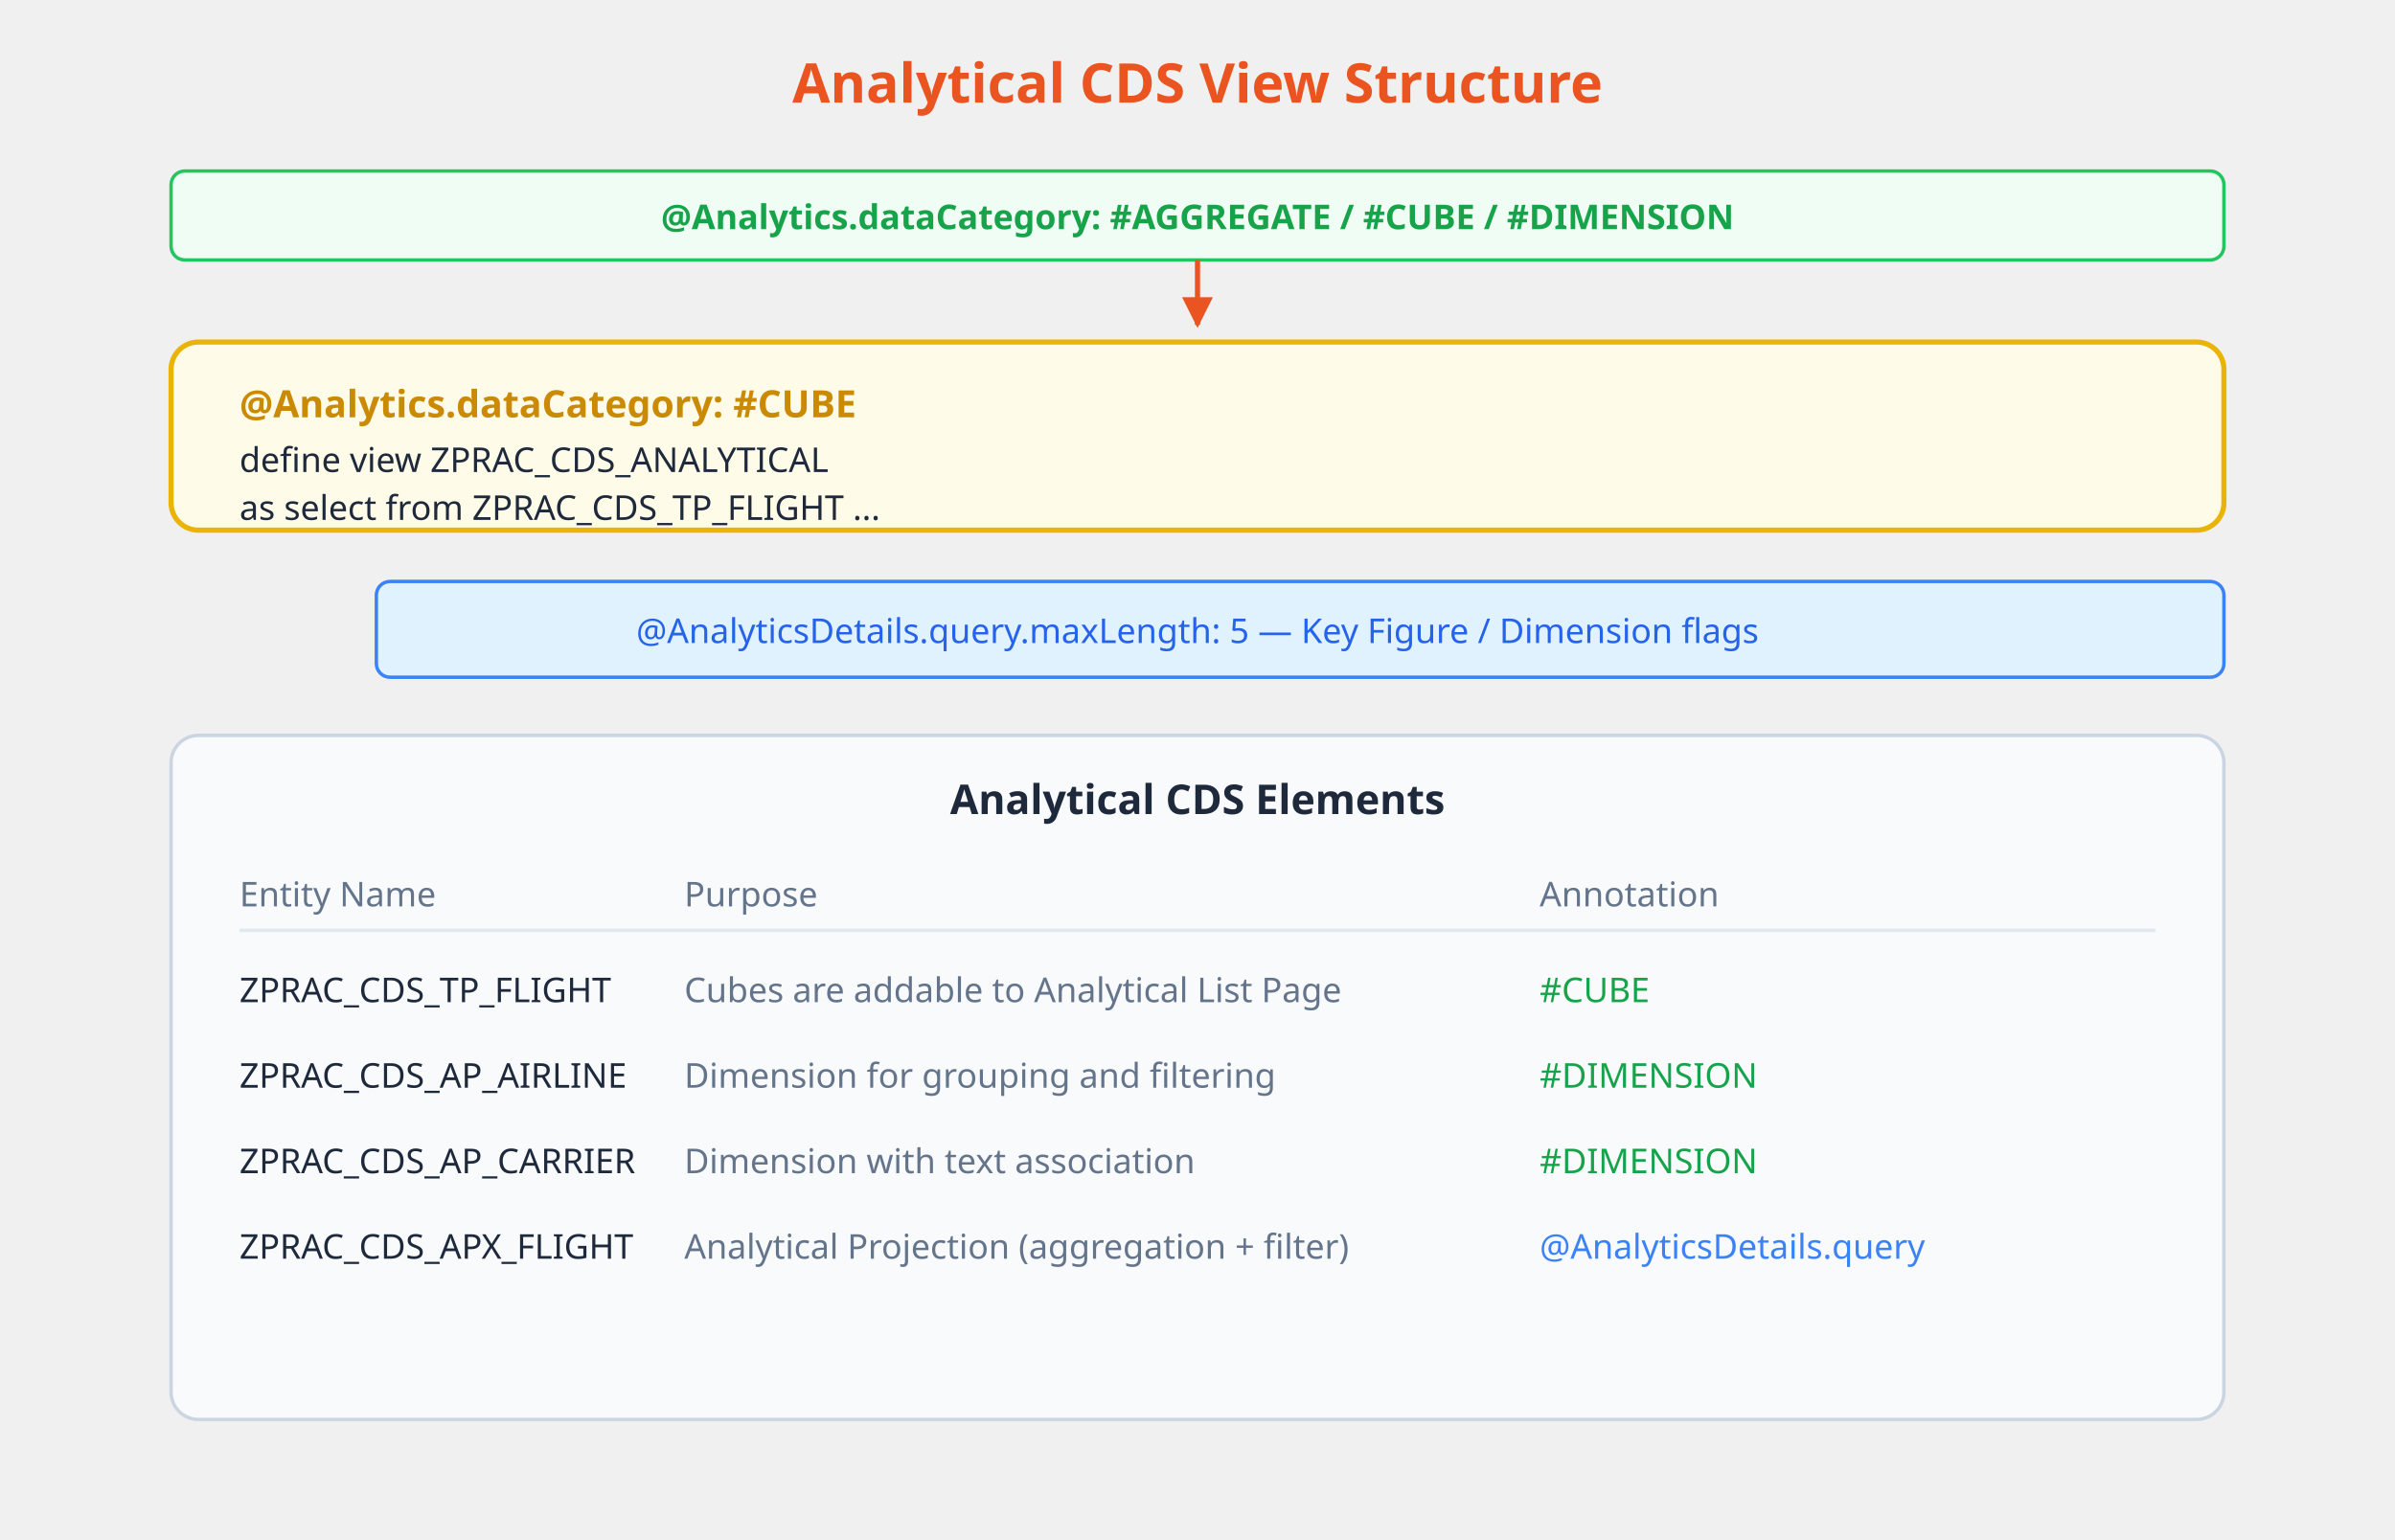
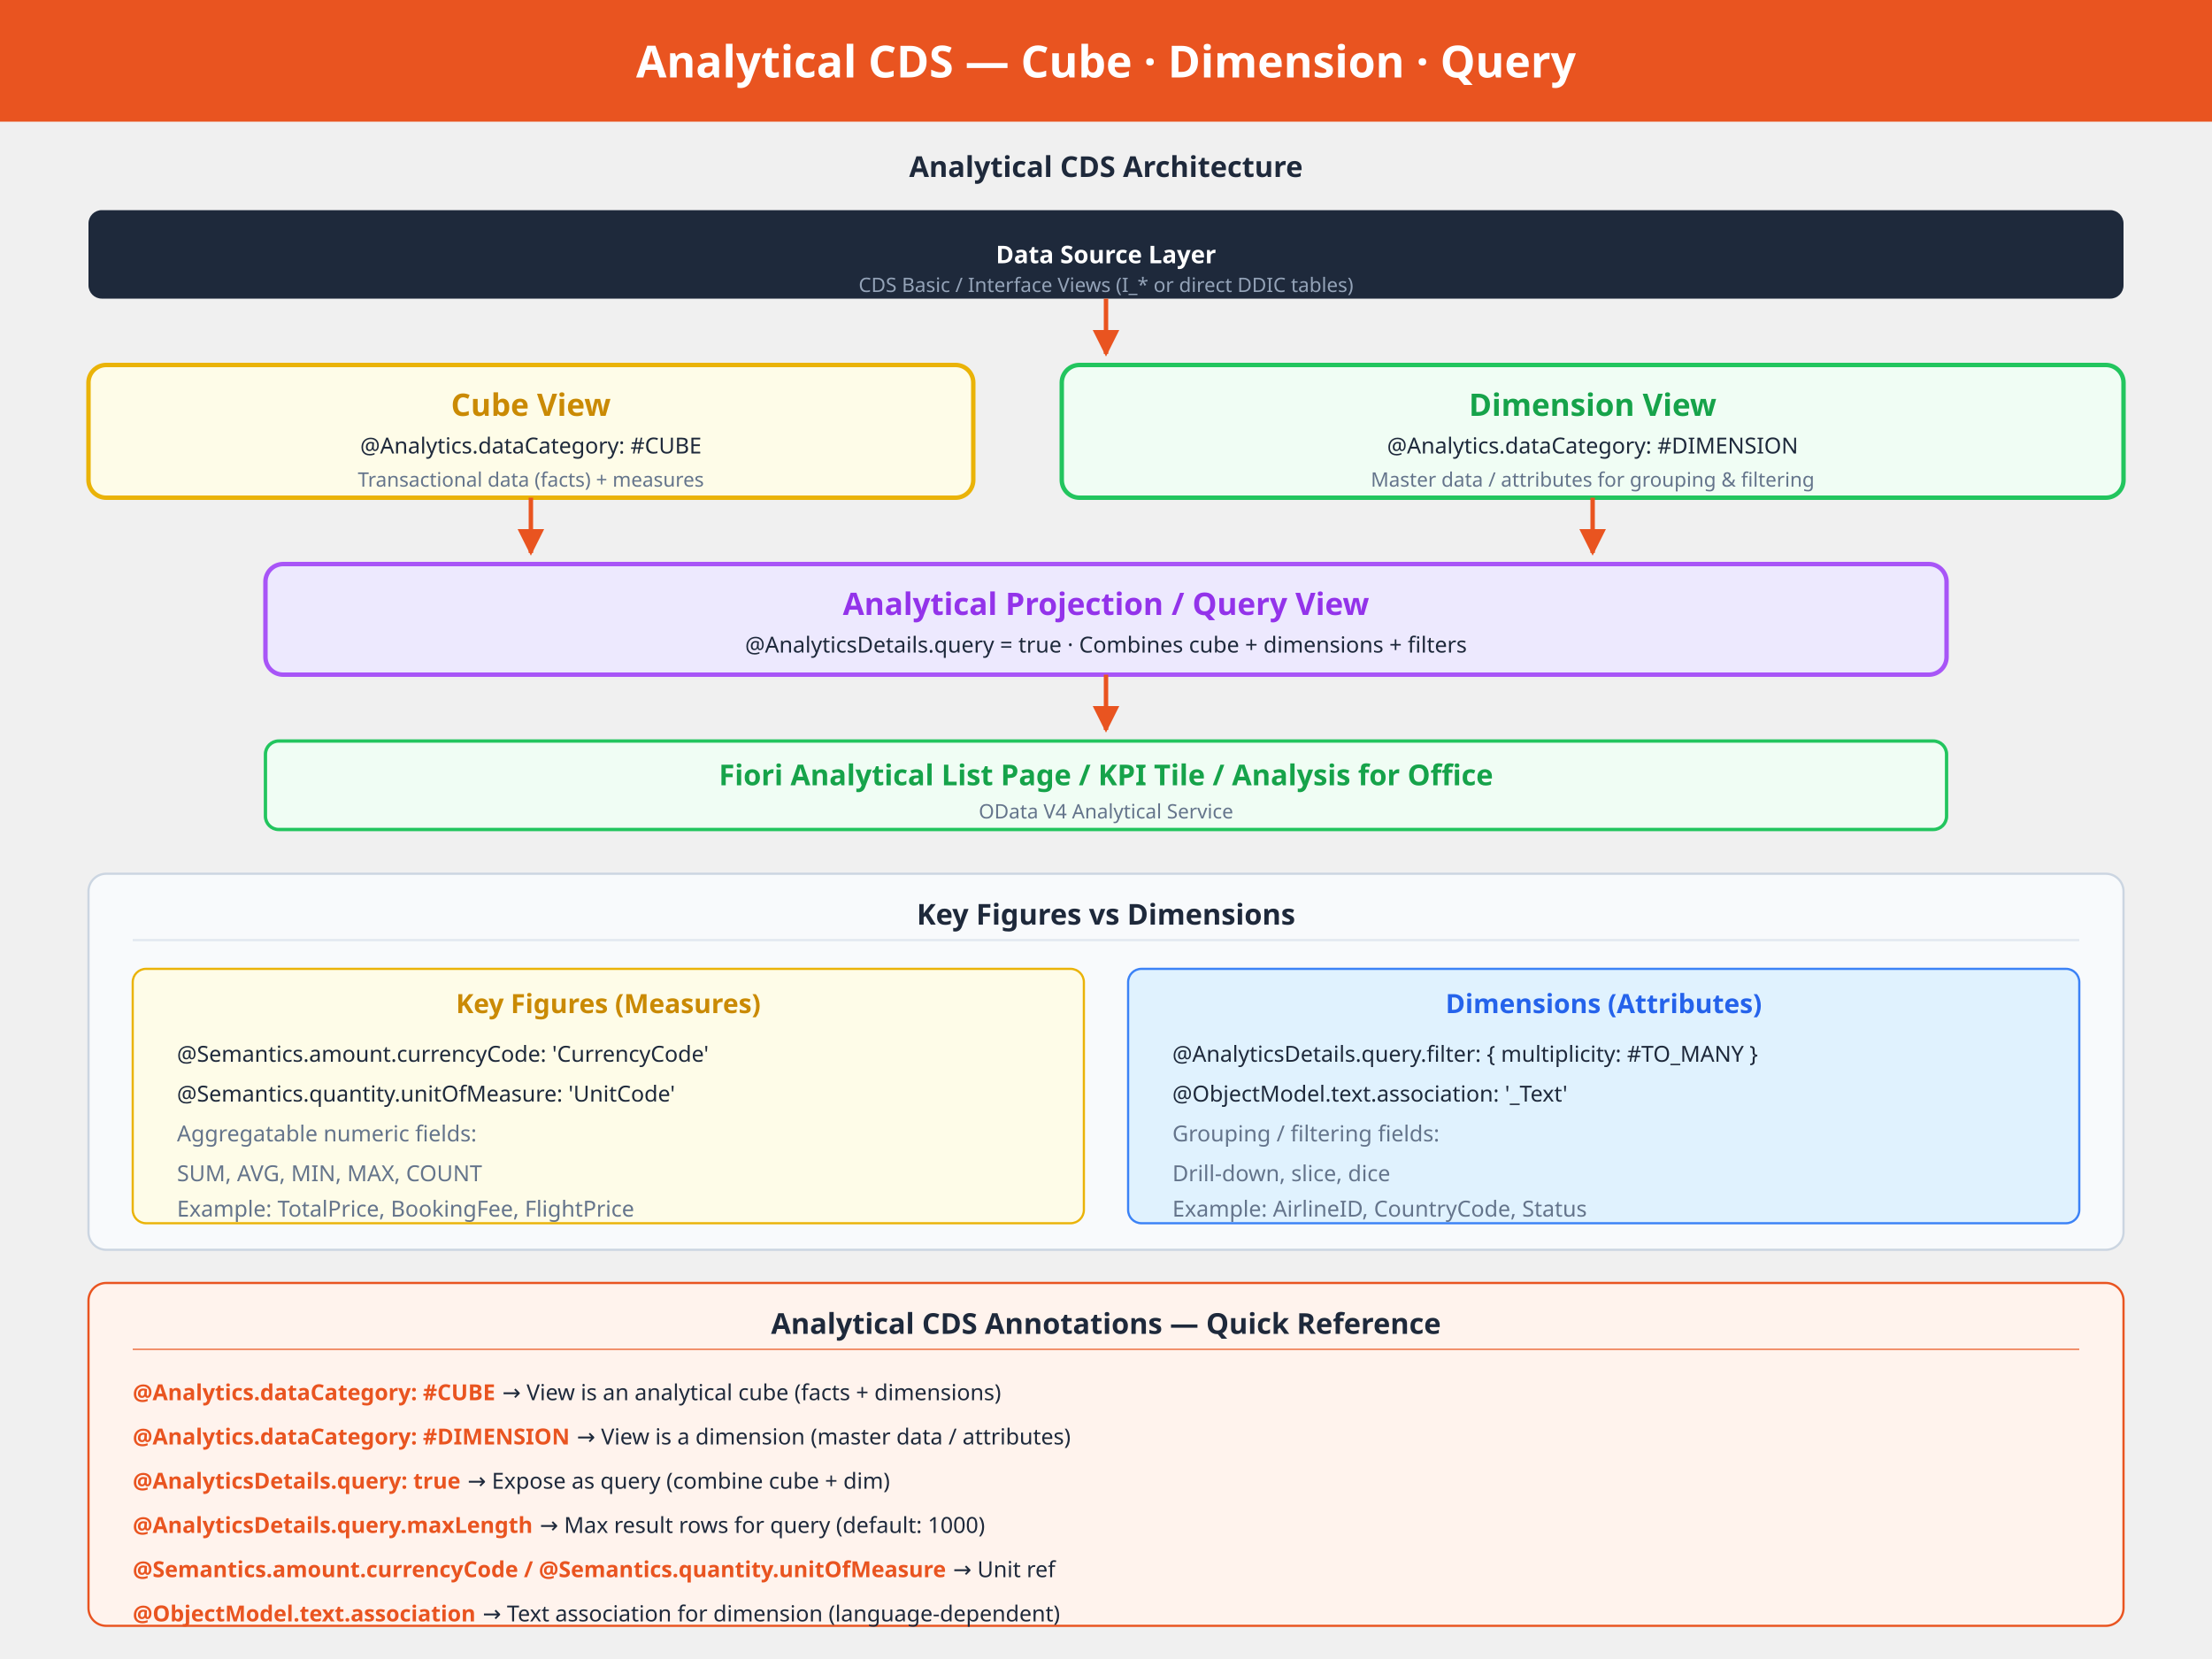
- <svg xmlns="http://www.w3.org/2000/svg" viewBox="0 0 700 450" font-family="'JetBrains Mono', 'Ubuntu', sans-serif">
+ <svg xmlns="http://www.w3.org/2000/svg" viewBox="0 0 1000 750" font-family="'Ubuntu', sans-serif">
  <defs>
-     <marker id="arrow" viewBox="0 0 10 10" refX="9" refY="5" markerWidth="6" markerHeight="6" orient="auto">
+     <marker id="arr" viewBox="0 0 10 10" refX="9" refY="5" markerWidth="6" markerHeight="6" orient="auto">
      <path d="M0,0 L10,5 L0,10 Z" fill="#E95420" />
    </marker>
+     <marker id="arr-b" viewBox="0 0 10 10" refX="9" refY="5" markerWidth="6" markerHeight="6" orient="auto">
+       <path d="M0,0 L10,5 L0,10 Z" fill="#3B82F6" />
+     </marker>
  </defs>
-   <text x="350" y="30" text-anchor="middle" font-size="16" font-weight="bold" fill="#E95420">Analytical CDS View Structure</text>
-   <rect x="50" y="50" width="600" height="26" rx="4" fill="#F0FDF4" stroke="#22C55E" stroke-width="1" />
-   <text x="350" y="67" text-anchor="middle" font-size="10" font-weight="bold" fill="#16A34A">@Analytics.dataCategory: #AGGREGATE / #CUBE / #DIMENSION</text>
-   <line x1="350" y1="76" x2="350" y2="95" stroke="#E95420" stroke-width="1.5" marker-end="url(#arrow)" />
-   <rect x="50" y="100" width="600" height="55" rx="8" fill="#FEFCE8" stroke="#EAB308" stroke-width="1.5" />
-   <text x="70" y="122" font-size="11" font-weight="bold" fill="#CA8A04">@Analytics.dataCategory: #CUBE</text>
-   <text x="70" y="138" font-size="10" fill="#1e293b">define view ZPRAC_CDS_ANALYTICAL</text>
-   <text x="70" y="152" font-size="10" fill="#1e293b">  as select from ZPRAC_CDS_TP_FLIGHT ...</text>
-   <rect x="110" y="170" width="540" height="28" rx="4" fill="#E0F2FE" stroke="#3B82F6" stroke-width="1" />
-   <text x="350" y="188" text-anchor="middle" font-size="10" fill="#2563EB">@AnalyticsDetails.query.maxLength: 5 — Key Figure / Dimension flags</text>
-   <rect x="50" y="215" width="600" height="200" rx="8" fill="#F8FAFC" stroke="#CBD5E1" stroke-width="1" />
-   <text x="350" y="238" text-anchor="middle" font-size="12" font-weight="bold" fill="#1e293b">Analytical CDS Elements</text>
-   <text x="70" y="265" font-size="10" fill="#64748b">Entity Name</text>
-   <text x="200" y="265" font-size="10" fill="#64748b">Purpose</text>
-   <text x="450" y="265" font-size="10" fill="#64748b">Annotation</text>
-   <line x1="70" y1="272" x2="630" y2="272" stroke="#E2E8F0" stroke-width="1" />
-   <text x="70" y="293" font-size="10" fill="#1e293b">ZPRAC_CDS_TP_FLIGHT</text>
-   <text x="200" y="293" font-size="10" fill="#64748b">Cubes are addable to Analytical List Page</text>
-   <text x="450" y="293" font-size="10" fill="#16A34A">#CUBE</text>
-   <text x="70" y="318" font-size="10" fill="#1e293b">ZPRAC_CDS_AP_AIRLINE</text>
-   <text x="200" y="318" font-size="10" fill="#64748b">Dimension for grouping and filtering</text>
-   <text x="450" y="318" font-size="10" fill="#16A34A">#DIMENSION</text>
-   <text x="70" y="343" font-size="10" fill="#1e293b">ZPRAC_CDS_AP_CARRIER</text>
-   <text x="200" y="343" font-size="10" fill="#64748b">Dimension with text association</text>
-   <text x="450" y="343" font-size="10" fill="#16A34A">#DIMENSION</text>
-   <text x="70" y="368" font-size="10" fill="#1e293b">ZPRAC_CDS_APX_FLIGHT</text>
-   <text x="200" y="368" font-size="10" fill="#64748b">Analytical Projection (aggregation + filter)</text>
-   <text x="450" y="368" font-size="10" fill="#3B82F6">@AnalyticsDetails.query</text>
+   <rect x="0" y="0" width="1000" height="55" fill="#E95420" />
+   <text x="500" y="35" text-anchor="middle" font-size="20" font-weight="bold" fill="#FFF">Analytical CDS — Cube · Dimension · Query</text>
+   <text x="500" y="80" text-anchor="middle" font-size="13" font-weight="bold" fill="#1e293b">Analytical CDS Architecture</text>
+   <rect x="40" y="95" width="920" height="40" rx="6" fill="#1E293B" />
+   <text x="500" y="119" text-anchor="middle" font-size="11" font-weight="bold" fill="#FFF">Data Source Layer</text>
+   <text x="500" y="132" text-anchor="middle" font-size="9" fill="#94A3B8">CDS Basic / Interface Views (I_* or direct DDIC tables)</text>
+   <line x1="500" y1="135" x2="500" y2="160" stroke="#E95420" stroke-width="2" marker-end="url(#arr)" />
+   <rect x="40" y="165" width="400" height="60" rx="8" fill="#FEFCE8" stroke="#EAB308" stroke-width="2" />
+   <text x="240" y="188" text-anchor="middle" font-size="14" font-weight="bold" fill="#CA8A04">Cube View</text>
+   <text x="240" y="205" text-anchor="middle" font-size="10" fill="#1e293b">@Analytics.dataCategory: #CUBE</text>
+   <text x="240" y="220" text-anchor="middle" font-size="9" fill="#64748B">Transactional data (facts) + measures</text>
+   <rect x="480" y="165" width="480" height="60" rx="8" fill="#F0FDF4" stroke="#22C55E" stroke-width="2" />
+   <text x="720" y="188" text-anchor="middle" font-size="14" font-weight="bold" fill="#16A34A">Dimension View</text>
+   <text x="720" y="205" text-anchor="middle" font-size="10" fill="#1e293b">@Analytics.dataCategory: #DIMENSION</text>
+   <text x="720" y="220" text-anchor="middle" font-size="9" fill="#64748B">Master data / attributes for grouping &amp; filtering</text>
+   <line x1="240" y1="225" x2="240" y2="250" stroke="#E95420" stroke-width="2" marker-end="url(#arr)" />
+   <line x1="720" y1="225" x2="720" y2="250" stroke="#E95420" stroke-width="2" marker-end="url(#arr)" />
+   <rect x="120" y="255" width="760" height="50" rx="8" fill="#EDE9FE" stroke="#A855F7" stroke-width="2" />
+   <text x="500" y="278" text-anchor="middle" font-size="14" font-weight="bold" fill="#9333EA">Analytical Projection / Query View</text>
+   <text x="500" y="295" text-anchor="middle" font-size="10" fill="#1e293b">@AnalyticsDetails.query = true · Combines cube + dimensions + filters</text>
+   <line x1="500" y1="305" x2="500" y2="330" stroke="#E95420" stroke-width="2" marker-end="url(#arr)" />
+   <rect x="120" y="335" width="760" height="40" rx="6" fill="#F0FDF4" stroke="#22C55E" stroke-width="1.5" />
+   <text x="500" y="355" text-anchor="middle" font-size="13" font-weight="bold" fill="#16A34A">Fiori Analytical List Page / KPI Tile / Analysis for Office</text>
+   <text x="500" y="370" text-anchor="middle" font-size="9" fill="#64748B">OData V4 Analytical Service</text>
+   <rect x="40" y="395" width="920" height="170" rx="8" fill="#F8FAFC" stroke="#CBD5E1" stroke-width="1" />
+   <text x="500" y="418" text-anchor="middle" font-size="13" font-weight="bold" fill="#1e293b">Key Figures vs Dimensions</text>
+   <line x1="60" y1="425" x2="940" y2="425" stroke="#E2E8F0" stroke-width="1" />
+   <rect x="60" y="438" width="430" height="115" rx="6" fill="#FEFCE8" stroke="#EAB308" stroke-width="1" />
+   <text x="275" y="458" text-anchor="middle" font-size="12" font-weight="bold" fill="#CA8A04">Key Figures (Measures)</text>
+   <text x="80" y="480" font-size="10" fill="#1e293b">@Semantics.amount.currencyCode: 'CurrencyCode'</text>
+   <text x="80" y="498" font-size="10" fill="#1e293b">@Semantics.quantity.unitOfMeasure: 'UnitCode'</text>
+   <text x="80" y="516" font-size="10" fill="#64748B">Aggregatable numeric fields:</text>
+   <text x="80" y="534" font-size="10" fill="#64748B">SUM, AVG, MIN, MAX, COUNT</text>
+   <text x="80" y="550" font-size="10" fill="#64748B">Example: TotalPrice, BookingFee, FlightPrice</text>
+   <rect x="510" y="438" width="430" height="115" rx="6" fill="#E0F2FE" stroke="#3B82F6" stroke-width="1" />
+   <text x="725" y="458" text-anchor="middle" font-size="12" font-weight="bold" fill="#2563EB">Dimensions (Attributes)</text>
+   <text x="530" y="480" font-size="10" fill="#1e293b">@AnalyticsDetails.query.filter: { multiplicity: #TO_MANY }</text>
+   <text x="530" y="498" font-size="10" fill="#1e293b">@ObjectModel.text.association: '_Text'</text>
+   <text x="530" y="516" font-size="10" fill="#64748B">Grouping / filtering fields:</text>
+   <text x="530" y="534" font-size="10" fill="#64748B">Drill-down, slice, dice</text>
+   <text x="530" y="550" font-size="10" fill="#64748B">Example: AirlineID, CountryCode, Status</text>
+   <rect x="40" y="580" width="920" height="155" rx="8" fill="#FFF3ED" stroke="#E95420" stroke-width="1" />
+   <text x="500" y="603" text-anchor="middle" font-size="13" font-weight="bold" fill="#1e293b">Analytical CDS Annotations — Quick Reference</text>
+   <line x1="60" y1="610" x2="940" y2="610" stroke="#E95420" stroke-width="0.5" />
+   <text x="60" y="633" font-size="10" fill="#1e293b">
+     <tspan font-weight="bold" fill="#E95420">@Analytics.dataCategory: #CUBE</tspan>  →  View is an analytical cube (facts + dimensions)</text>
+   <text x="60" y="653" font-size="10" fill="#1e293b">
+     <tspan font-weight="bold" fill="#E95420">@Analytics.dataCategory: #DIMENSION</tspan>  →  View is a dimension (master data / attributes)</text>
+   <text x="60" y="673" font-size="10" fill="#1e293b">
+     <tspan font-weight="bold" fill="#E95420">@AnalyticsDetails.query: true</tspan>  →  Expose as query (combine cube + dim)</text>
+   <text x="60" y="693" font-size="10" fill="#1e293b">
+     <tspan font-weight="bold" fill="#E95420">@AnalyticsDetails.query.maxLength</tspan>  →  Max result rows for query (default: 1000)</text>
+   <text x="60" y="713" font-size="10" fill="#1e293b">
+     <tspan font-weight="bold" fill="#E95420">@Semantics.amount.currencyCode / @Semantics.quantity.unitOfMeasure</tspan>  →  Unit ref</text>
+   <text x="60" y="733" font-size="10" fill="#1e293b">
+     <tspan font-weight="bold" fill="#E95420">@ObjectModel.text.association</tspan>  →  Text association for dimension (language-dependent)</text>
</svg>
